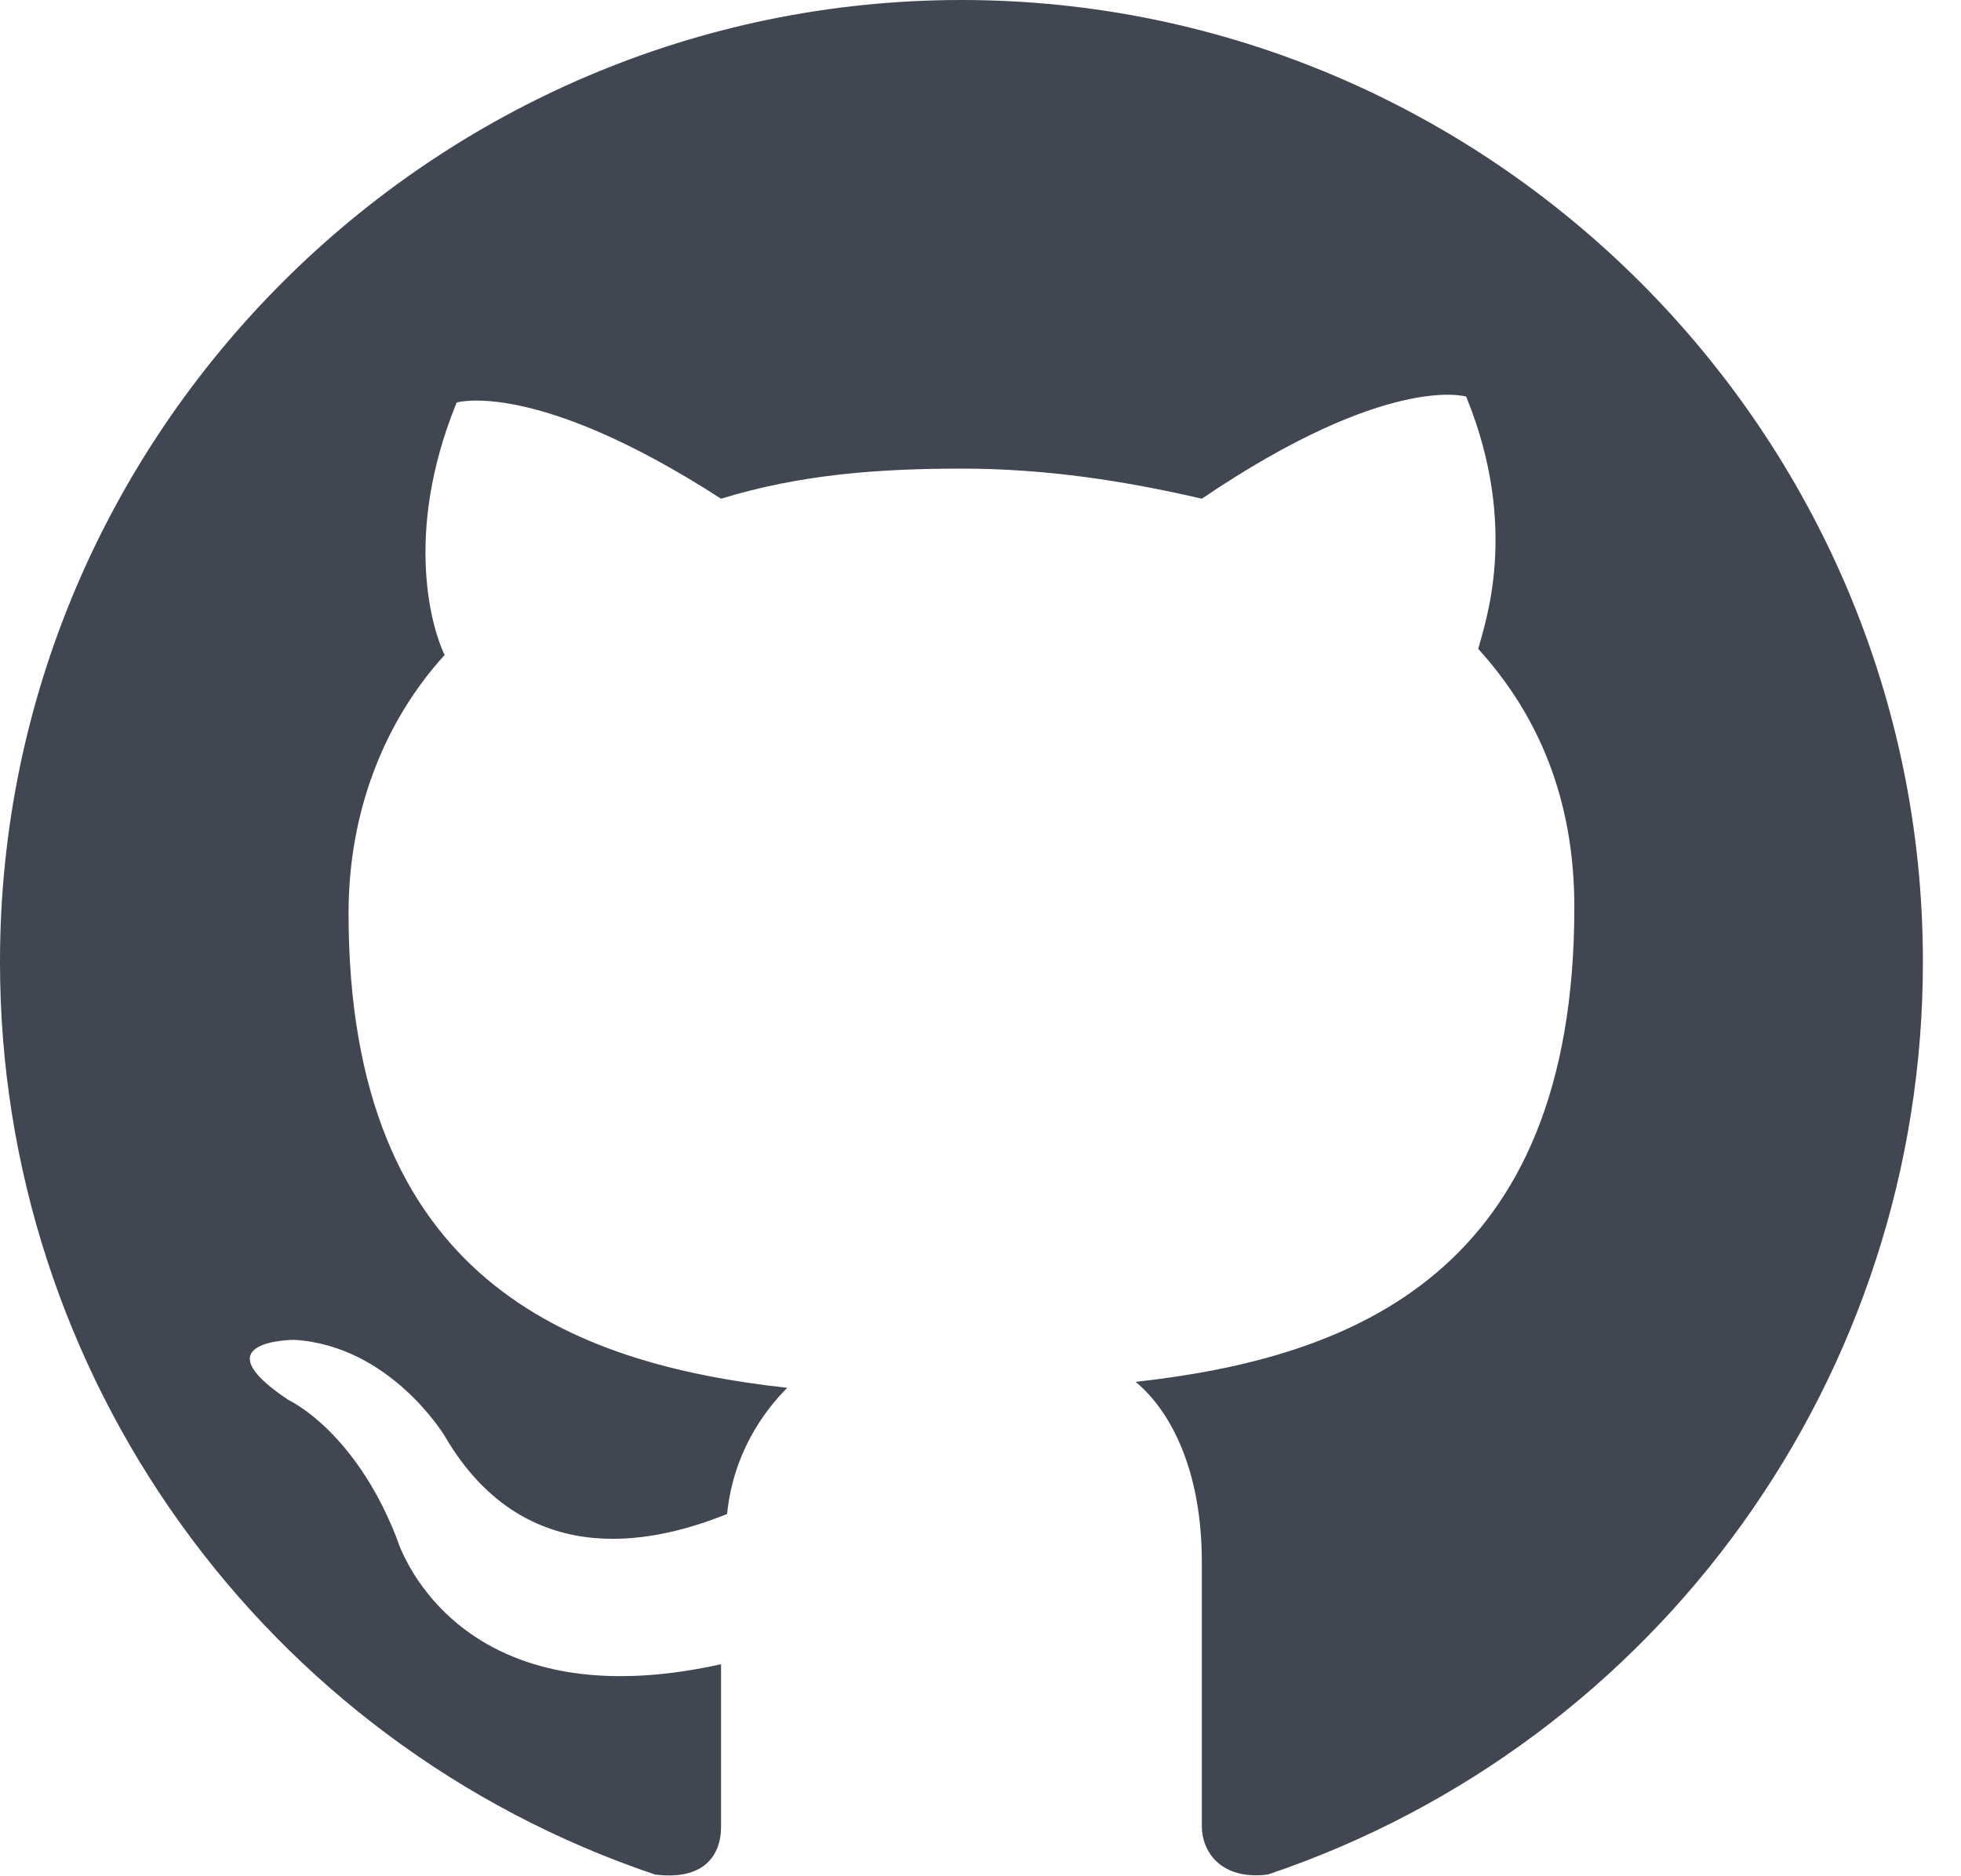
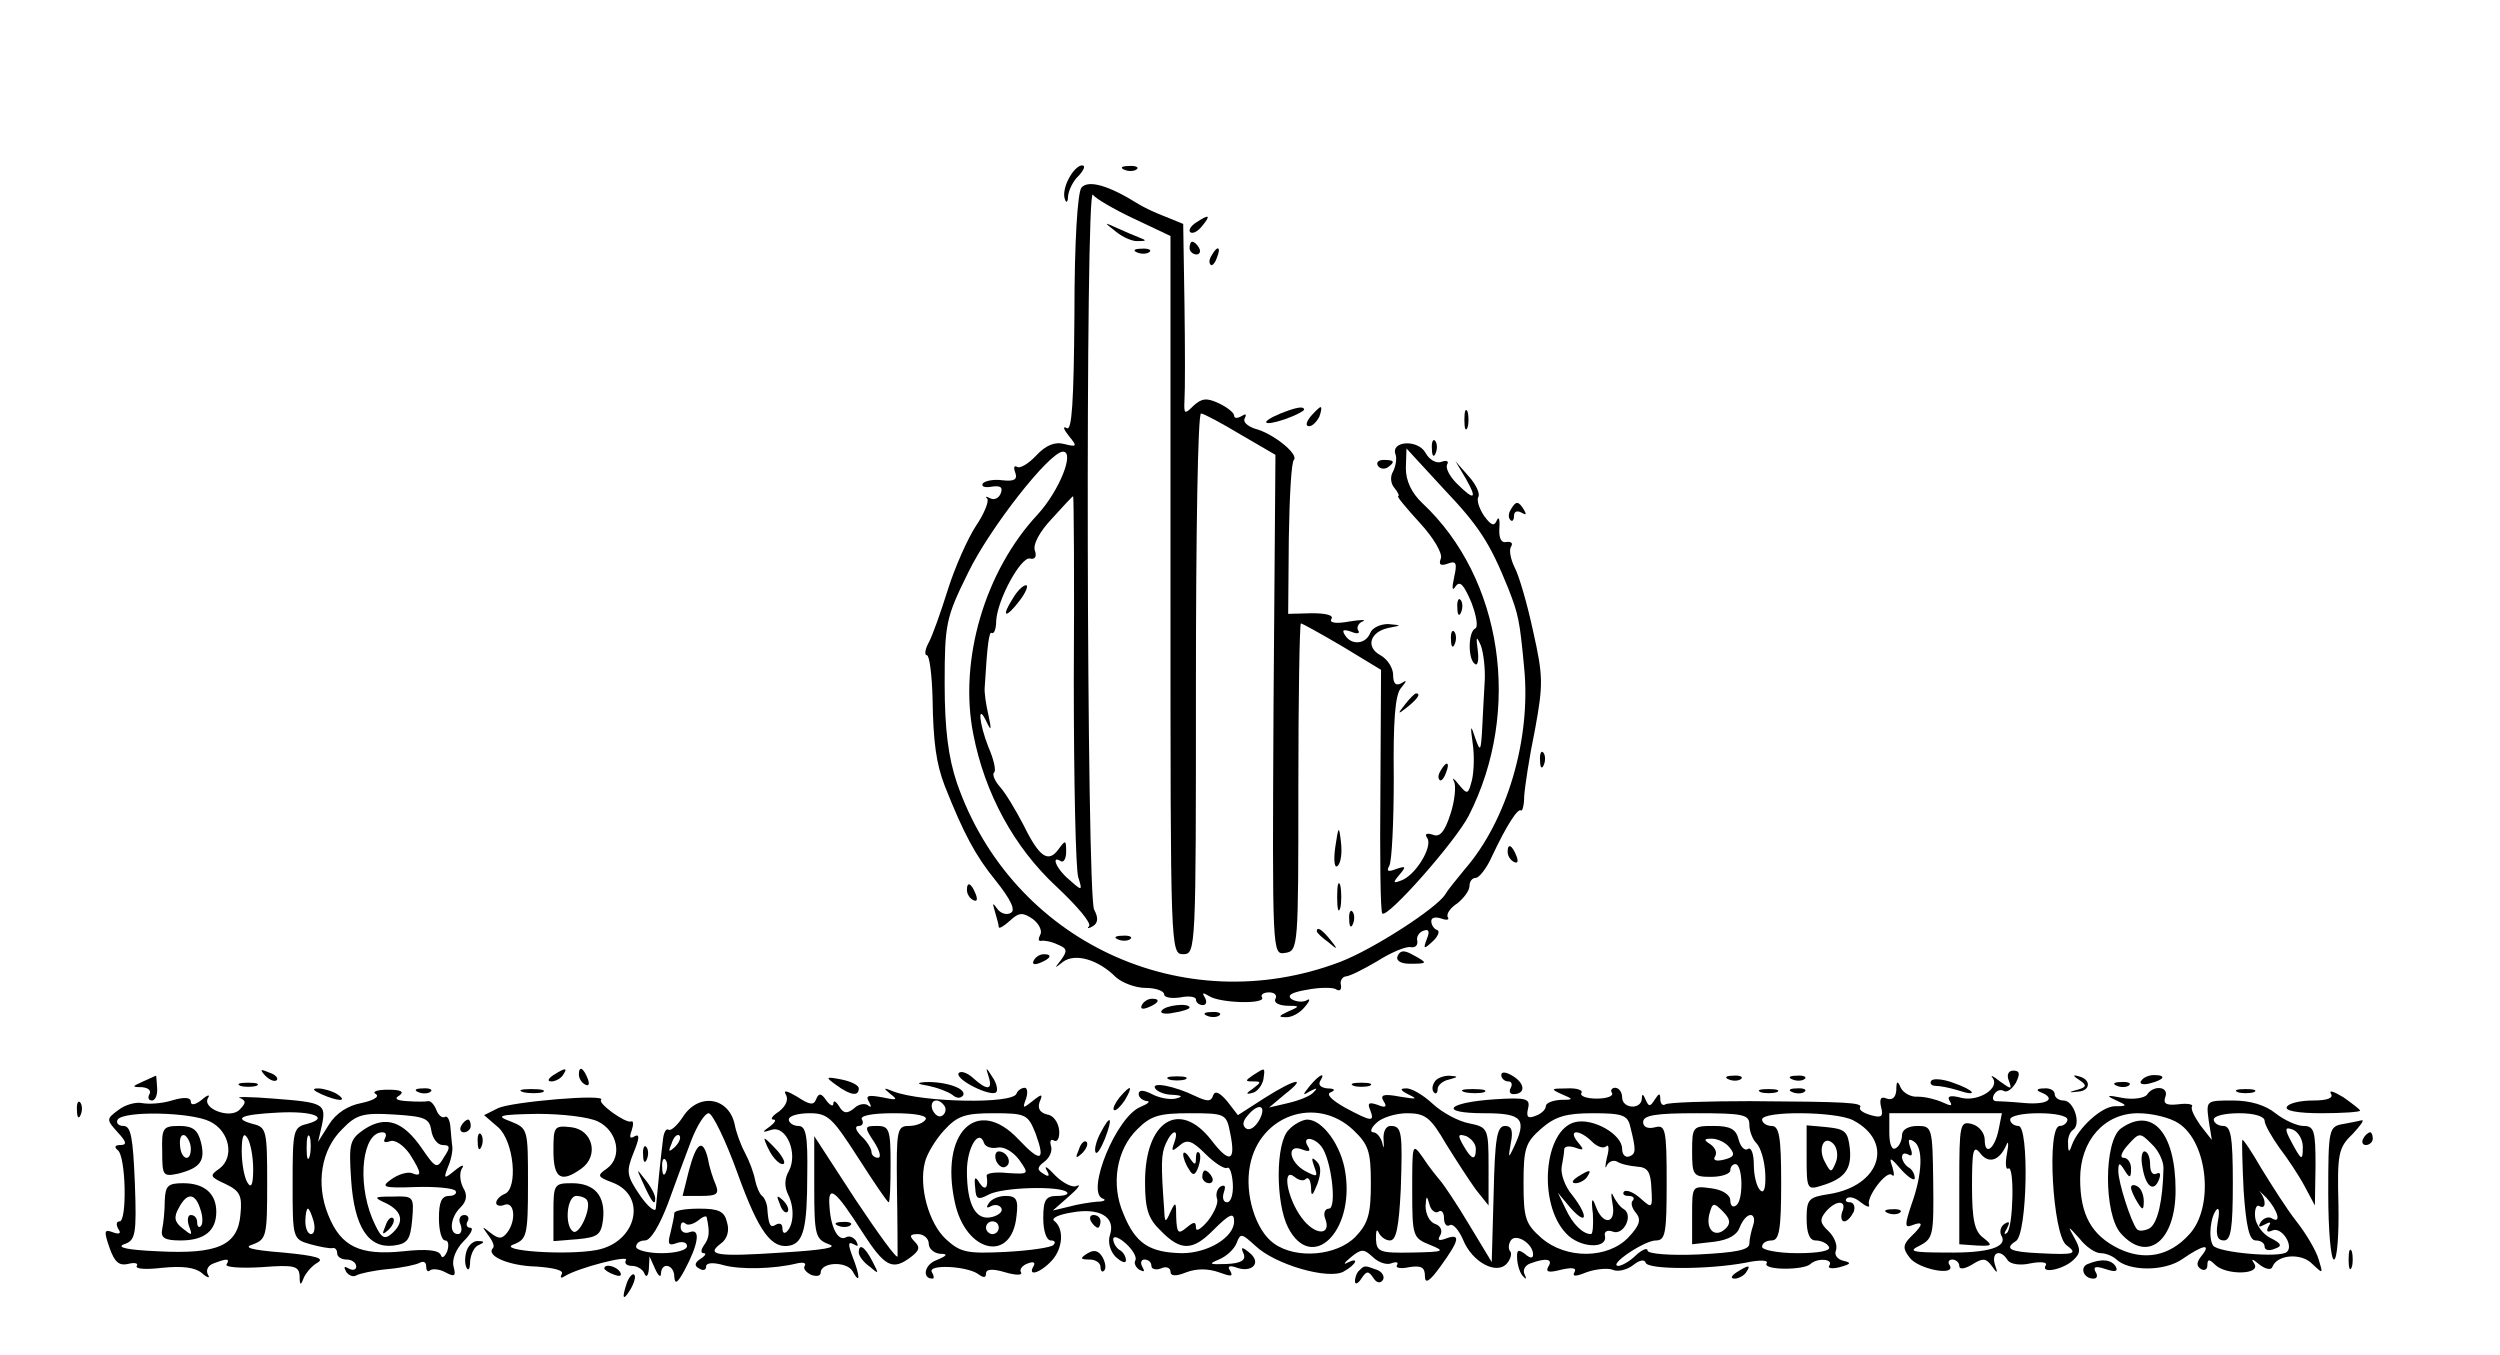
- <svg xmlns="http://www.w3.org/2000/svg" width="23" height="22" fill="none">
-   <path fill="#111827" fill-opacity=".8" fill-rule="evenodd" d="M11.277 0C5.074 0 0 5.074 0 11.277a11.29 11.29 0 0 0 7.682 10.712c.564.07.775-.211.775-.564v-1.903c-3.171.705-3.805-1.48-3.805-1.48-.494-1.268-1.27-1.62-1.27-1.62-1.056-.705.071-.705.071-.705 1.128.07 1.762 1.127 1.762 1.127.987 1.692 2.608 1.198 3.313.916.07-.704.423-1.198.705-1.48-2.538-.282-5.145-1.268-5.145-5.567 0-1.198.423-2.256 1.127-3.03-.14-.283-.493-1.41.141-2.961 0 0 .917-.282 3.101 1.128.917-.282 1.833-.353 2.82-.353.986 0 1.902.141 2.819.353 2.184-1.48 3.1-1.198 3.1-1.198.635 1.55.212 2.678.142 2.96.704.775 1.127 1.762 1.127 3.03 0 4.3-2.607 5.286-5.145 5.568.423.352.776 1.057.776 2.114v3.101c0 .282.211.635.775.564a11.29 11.29 0 0 0 7.682-10.713C22.553 5.075 17.478 0 11.276 0Z" clip-rule="evenodd" />
+ <svg xmlns="http://www.w3.org/2000/svg" version="1.0" width="393pt" height="213pt" viewBox="0 0 393 213" preserveAspectRatio="xMidYMid meet">
+   <g transform="translate(0,213) scale(0.1,-0.1)" fill="#000000" stroke="none">
+     <path d="M1680 1849 c-6 -11 -9 -25 -6 -32 2 -7 5 -5 5 5 1 9 8 24 17 32 8 9 11 16 5 16 -6 0 -15 -9 -21 -21z" />
+     <path d="M1768 1863 c7 -3 16 -2 19 1 4 3 -2 6 -13 5 -11 0 -14 -3 -6 -6z" />
+     <path d="M1700 1835 c-6 -8 -11 -83 -11 -199 -1 -138 -4 -184 -12 -179 -7 4 -5 -2 3 -12 14 -17 13 -18 -7 -13 -15 4 -29 -2 -44 -18 -12 -13 -26 -21 -30 -18 -5 3 -6 -1 -3 -9 4 -11 -2 -14 -20 -12 -14 2 -28 -1 -31 -5 -3 -5 3 -7 14 -5 14 2 18 -1 14 -11 -3 -7 -10 -11 -17 -7 -6 3 -8 3 -4 -1 3 -4 -5 -24 -18 -43 -13 -20 -33 -65 -44 -100 -11 -35 -24 -72 -30 -83 -6 -11 -7 -20 -3 -20 4 0 8 -30 9 -68 1 -70 6 -103 19 -137 30 -76 49 -111 80 -149 24 -30 32 -47 24 -51 -6 -4 -16 -1 -21 6 -8 11 -8 10 -4 -4 3 -10 6 -21 6 -24 0 -4 8 1 18 10 14 13 20 13 36 2 10 -8 15 -19 11 -25 -3 -6 -3 -10 2 -9 4 1 16 -1 26 -6 15 -6 15 -10 5 -24 -11 -14 -11 -14 3 -3 19 14 55 4 83 -24 10 -9 31 -17 47 -17 16 0 29 -5 29 -10 0 -5 11 -7 25 -5 14 3 25 1 25 -3 0 -5 5 -9 11 -9 5 0 7 5 3 12 -5 8 -3 8 7 2 17 -11 89 -13 83 -2 -3 4 2 8 11 8 9 0 13 -5 10 -10 -3 -6 4 -10 17 -11 22 0 22 -1 3 -9 -15 -7 -16 -9 -4 -9 9 -1 23 7 30 16 8 9 9 14 4 11 -6 -4 -17 -3 -24 1 -9 6 -1 11 23 15 20 4 41 4 46 1 6 -4 9 -1 8 6 -2 7 2 13 7 14 6 0 28 11 50 24 22 14 46 24 53 22 7 -1 11 3 10 10 -2 6 3 14 10 16 8 3 10 -1 5 -13 -6 -16 -5 -17 9 -4 9 8 12 17 7 18 -5 2 -9 8 -9 14 0 6 7 7 16 4 8 -3 13 -2 10 2 -3 5 4 15 15 22 10 8 19 20 19 27 0 7 4 13 10 13 5 0 17 15 25 33 23 49 41 77 46 73 2 -2 5 8 5 22 1 15 8 62 17 105 13 71 13 84 -3 155 -9 42 -22 87 -29 100 -6 12 -9 27 -6 32 4 6 1 9 -7 8 -8 -2 -12 6 -11 22 1 14 -1 19 -4 12 -4 -10 -9 -8 -20 7 -8 12 -12 25 -9 30 3 5 -4 20 -15 32 l-21 24 16 -27 c19 -33 14 -36 -14 -8 -12 12 -18 25 -15 30 3 5 -1 7 -9 4 -8 -3 -19 3 -25 14 -12 22 -56 19 -47 -3 2 -6 0 -18 -4 -26 -5 -8 -4 -19 2 -26 6 -7 8 -13 6 -13 -3 0 13 -19 34 -42 22 -24 36 -48 33 -56 -4 -10 0 -12 11 -8 13 5 15 1 10 -21 -4 -18 -3 -23 2 -15 7 10 13 3 25 -25 8 -21 11 -39 6 -41 -11 -5 -12 -49 0 -56 4 -3 6 7 4 22 -3 22 -2 23 5 7 4 -11 7 -36 6 -55 -1 -19 -3 -53 -4 -75 -2 -36 -3 -38 -11 -15 -7 22 -8 20 -4 -8 3 -19 2 -45 -1 -58 -6 -23 -7 -24 -21 -7 -8 10 -11 12 -7 4 3 -7 1 -30 -6 -51 -9 -28 -17 -37 -28 -32 -10 3 -13 1 -8 -6 8 -14 -19 -58 -41 -66 -13 -5 -14 -4 -3 9 11 13 10 14 -5 9 -13 -5 -16 -4 -11 5 4 7 7 69 7 138 -1 88 2 130 11 141 10 12 10 14 1 8 -9 -5 -13 0 -13 13 0 11 -9 25 -20 31 -24 13 -16 37 13 43 21 4 21 4 -1 6 -12 0 -25 -6 -28 -14 -7 -18 -30 -20 -40 -3 -5 8 -2 9 10 5 9 -4 15 -3 11 2 -3 5 1 12 7 14 7 3 -2 3 -21 0 -21 -4 -32 -2 -28 4 4 6 -9 9 -31 9 l-37 -1 1 118 c1 65 4 121 8 124 8 9 -33 42 -61 49 -12 4 -20 11 -16 17 3 6 1 7 -5 3 -7 -4 -12 -4 -12 1 0 4 -11 13 -24 19 -19 9 -27 8 -40 -4 -14 -14 -15 -13 -14 9 1 13 1 81 0 151 l-2 126 -27 11 c-16 6 -35 15 -43 20 -46 29 -79 39 -90 26z m83 -49 l57 -27 0 -565 c0 -557 0 -564 20 -564 20 0 20 7 20 425 0 234 3 425 8 425 4 0 32 -15 62 -33 l55 -32 -3 -393 c-2 -393 -2 -393 18 -390 21 3 21 8 21 261 0 141 2 257 4 257 2 0 31 -16 65 -36 l61 -37 -1 -189 c-1 -104 0 -192 3 -194 8 -8 115 113 136 154 84 165 53 373 -73 491 -17 16 -26 35 -26 55 l1 31 58 -63 c56 -59 73 -85 102 -157 16 -41 18 -50 25 -125 11 -112 -27 -240 -93 -316 -13 -16 -28 -34 -31 -40 -14 -22 -113 -86 -165 -106 -247 -94 -517 32 -603 282 -13 39 -19 83 -19 155 0 95 2 104 37 175 34 70 128 190 149 190 19 0 -6 -62 -40 -99 -83 -89 -124 -229 -101 -345 18 -93 64 -178 131 -240 32 -30 55 -57 51 -62 -4 -4 -1 -4 6 0 8 5 9 13 2 26 -12 22 -14 1142 -2 1124 4 -6 33 -23 65 -38z m-95 -725 c0 -158 3 -298 7 -310 7 -22 6 -22 -14 -4 -20 16 -30 40 -13 29 4 -2 8 4 8 15 0 19 -1 19 -12 4 -16 -22 -30 -13 -55 38 -12 23 -28 50 -37 60 -8 9 -13 20 -9 23 3 3 -1 21 -9 39 -15 38 -18 72 -3 40 7 -15 8 -13 3 10 -4 17 -7 37 -6 45 4 68 7 88 11 85 4 -2 7 7 7 19 2 34 39 101 53 98 8 -2 11 3 8 12 -4 9 7 30 26 50 18 20 33 36 34 36 1 0 2 -130 1 -289z" />
+     <path d="M1754 1766 c11 -9 27 -16 35 -15 14 0 14 1 1 6 -8 3 -24 10 -35 15 -20 9 -20 9 -1 -6z" />
+     <path d="M1788 1733 c7 -3 16 -2 19 1 4 3 -2 6 -13 5 -11 0 -14 -3 -6 -6z" />
+     <path d="M2099 798 c-3 -22 -1 -34 4 -29 5 5 7 21 5 37 -3 27 -4 26 -9 -8z" />
+     <path d="M2102 720 c0 -19 2 -27 5 -17 2 9 2 25 0 35 -3 9 -5 1 -5 -18z" />
+     <path d="M2121 684 c0 -11 3 -14 6 -6 3 7 2 16 -1 19 -3 4 -6 -2 -5 -13z" />
+     <path d="M2070 666 c0 -2 8 -10 18 -17 15 -13 16 -12 3 4 -13 16 -21 21 -21 13z" />
+     <path d="M1758 653 c7 -3 16 -2 19 1 4 3 -2 6 -13 5 -11 0 -14 -3 -6 -6z" />
+     <path d="M1592 1189 c-19 -30 -11 -32 11 -3 10 13 14 24 10 24 -5 0 -14 -9 -21 -21z" />
+     <path d="M1880 1780 c-8 -5 -12 -12 -9 -15 4 -3 12 1 19 10 14 17 11 19 -10 5z" />
+     <path d="M1870 1740 c0 -5 5 -10 11 -10 5 0 7 5 4 10 -3 6 -8 10 -11 10 -2 0 -4 -4 -4 -10z" />
+     <path d="M1905 1729 c-4 -6 -5 -12 -2 -15 2 -3 7 2 10 11 7 17 1 20 -8 4z" />
+     <path d="M2013 1480 c-34 -14 -28 -21 7 -9 17 6 30 13 30 15 0 6 -12 4 -37 -6z" />
+     <path d="M2060 1475 c-7 -9 -8 -15 -2 -15 5 0 12 7 16 15 3 8 4 15 2 15 -2 0 -9 -7 -16 -15z" />
+     <path d="M2302 1470 c0 -14 2 -19 5 -12 2 6 2 18 0 25 -3 6 -5 1 -5 -13z" />
+     <path d="M2251 1424 c0 -11 3 -14 6 -6 3 7 2 16 -1 19 -3 4 -6 -2 -5 -13z" />
+     <path d="M2166 1398 c3 -5 10 -6 15 -3 13 9 11 12 -6 12 -8 0 -12 -4 -9 -9z" />
+     <path d="M2375 1329 c-4 -6 -4 -13 -1 -16 3 -4 6 -1 6 6 0 7 5 9 12 5 7 -4 8 -3 4 4 -9 15 -13 15 -21 1z" />
+     <path d="M2291 1174 c0 -11 3 -14 6 -6 3 7 2 16 -1 19 -3 4 -6 -2 -5 -13z" />
+     <path d="M2281 1124 c0 -11 3 -14 6 -6 3 7 2 16 -1 19 -3 4 -6 -2 -5 -13z" />
+     <path d="M2209 1023 c-13 -16 -12 -17 4 -4 16 13 21 21 13 21 -2 0 -10 -8 -17 -17z" />
+     <path d="M2421 934 c0 -11 3 -14 6 -6 3 7 2 16 -1 19 -3 4 -6 -2 -5 -13z" />
+     <path d="M2265 919 c-4 -6 -5 -12 -2 -15 2 -3 7 2 10 11 7 17 1 20 -8 4z" />
+     <path d="M2370 791 c0 -6 4 -13 10 -16 6 -3 7 1 4 9 -7 18 -14 21 -14 7z" />
+     <path d="M1520 731 c0 -6 4 -13 10 -16 6 -3 7 1 4 9 -7 18 -14 21 -14 7z" />
+     <path d="M2197 627 c-3 -7 5 -12 19 -12 29 0 29 1 5 14 -14 8 -20 7 -24 -2z" />
+     <path d="M1625 620 c-3 -6 1 -7 9 -4 18 7 21 14 7 14 -6 0 -13 -4 -16 -10z" />
+     <path d="M1795 550 c-3 -6 1 -7 9 -4 18 7 21 14 7 14 -6 0 -13 -4 -16 -10z" />
+     <path d="M1826 541 c-3 -4 6 -6 19 -3 14 2 25 6 25 8 0 8 -39 4 -44 -5z" />
+     <path d="M1898 533 c7 -3 16 -2 19 1 4 3 -2 6 -13 5 -11 0 -14 -3 -6 -6z" />
+     <path d="M417 439 c7 -7 15 -10 18 -7 3 3 -2 9 -12 12 -14 6 -15 5 -6 -5z" />
+     <path d="M870 440 c-9 -6 -10 -10 -3 -10 6 0 15 5 18 10 8 12 4 12 -15 0z" />
+     <path d="M910 441 c0 -6 4 -13 10 -16 6 -3 7 1 4 9 -7 18 -14 21 -14 7z" />
+     <path d="M1507 443 c-6 -10 51 -38 59 -30 3 3 1 14 -6 24 -10 16 -11 16 -6 1 7 -22 -2 -23 -25 -2 -9 8 -19 11 -22 7z" />
+     <path d="M1970 440 c-13 -9 -13 -10 0 -10 13 0 13 -1 0 -11 -12 -8 -12 -10 -1 -7 8 2 15 12 17 21 3 20 3 19 -16 7z" />
+     <path d="M2360 440 c0 -5 5 -10 11 -10 5 0 7 -4 4 -10 -3 -5 -2 -10 4 -10 19 0 19 16 0 28 -11 7 -19 8 -19 2z" />
+     <path d="M3158 431 c5 -14 4 -14 -14 -1 -10 8 -16 11 -12 6 13 -16 -21 -38 -48 -32 -18 5 -24 3 -19 -5 5 -8 2 -8 -11 -2 -11 5 -28 9 -39 9 -11 -1 -23 6 -27 14 -5 12 -7 11 -7 -4 -1 -11 -6 -16 -15 -13 -9 4 -12 0 -9 -13 4 -15 1 -18 -16 -13 -11 3 -19 8 -17 12 5 8 -22 9 -173 10 -68 0 -128 -2 -133 -5 -4 -3 -8 1 -8 8 0 10 -2 10 -9 -1 -7 -11 -9 -11 -14 0 -4 10 -6 10 -6 2 -1 -18 -31 -16 -31 2 0 8 -5 15 -11 15 -5 0 -8 -4 -5 -8 3 -5 -8 -9 -24 -9 -16 0 -27 4 -24 9 3 4 -7 8 -23 7 -25 0 -26 -1 -8 -9 19 -8 19 -9 -2 -9 -13 -1 -23 -5 -23 -10 0 -5 -7 -12 -16 -15 -12 -5 -15 -2 -12 11 4 16 -2 18 -51 15 -77 -5 -91 -22 -18 -22 61 0 68 -9 46 -55 -8 -17 -8 -15 -4 8 4 20 1 27 -9 27 -13 0 -16 -20 -18 -107 l-3 -107 -35 58 c-19 32 -40 63 -45 69 -6 7 -19 23 -28 37 -17 24 -17 23 -17 -51 0 -73 1 -75 28 -86 25 -10 22 -11 -28 -12 -51 -1 -56 1 -57 21 0 13 1 17 4 11 3 -7 11 -13 18 -13 10 0 14 21 17 80 3 90 2 100 -16 100 -8 0 -12 -10 -11 -22 1 -13 0 -15 -2 -5 -2 9 -9 17 -14 17 -6 0 -4 7 5 15 8 8 30 15 48 15 29 0 37 -7 61 -48 16 -26 37 -58 47 -72 l20 -25 0 61 c0 60 -1 62 -30 68 -17 3 -43 17 -58 31 -15 14 -34 25 -42 24 -10 0 -9 -3 5 -10 15 -7 11 -7 -14 -3 -26 5 -32 3 -26 -7 6 -9 3 -11 -9 -6 -14 5 -17 3 -12 -8 7 -19 3 -19 -40 4 -21 12 -30 21 -22 24 8 3 6 6 -5 6 -10 1 -15 5 -12 11 10 16 -1 11 -16 -7 -12 -15 -12 -16 1 -8 10 5 12 5 5 -2 -5 -6 -23 -13 -40 -17 l-30 -7 25 21 c36 28 17 25 -32 -6 l-42 -27 -17 22 c-12 14 -19 17 -22 9 -3 -10 -9 -10 -28 -1 -33 16 -70 23 -63 12 3 -5 15 -10 27 -10 16 -1 17 -3 5 -6 -9 -2 -26 1 -37 7 -14 7 -21 7 -21 0 0 -5 6 -10 13 -11 6 0 2 -4 -10 -9 -38 -15 -86 -133 -60 -144 7 -2 3 -5 -8 -5 -11 -1 -31 -4 -45 -8 l-25 -6 25 22 c14 12 20 20 13 17 -6 -4 -22 4 -34 16 -12 13 -18 17 -14 9 6 -10 4 -12 -5 -6 -10 6 -10 10 2 19 8 6 13 17 10 25 -2 8 0 11 5 8 5 -3 9 4 8 16 -1 12 -9 24 -19 25 -11 3 -15 9 -12 19 6 14 4 14 -11 2 -15 -12 -16 -12 -10 4 3 9 2 17 -2 17 -5 0 -11 -4 -13 -9 -5 -17 -147 -14 -193 3 -17 7 -17 6 -5 -4 12 -9 10 -10 -13 -5 -22 4 -27 3 -21 -7 4 -7 4 -10 -1 -6 -4 4 -15 3 -22 -4 -11 -9 -17 -9 -24 3 -5 8 -9 10 -9 4 0 -5 -5 -3 -11 5 -8 12 -12 12 -16 2 -4 -10 -10 -9 -30 4 -15 9 -22 11 -18 4 5 -8 1 -18 -10 -27 -11 -7 -15 -13 -9 -13 5 0 2 -5 -6 -11 -13 -9 -12 -10 3 -5 23 7 42 -37 27 -65 -7 -12 -7 -25 -1 -37 10 -20 9 -47 -2 -58 -4 -4 -7 -2 -7 5 0 7 -4 9 -10 6 -9 -6 -12 -2 -14 28 -1 6 -4 14 -8 17 -4 3 -9 15 -11 25 -2 11 -9 30 -16 43 -7 13 -14 33 -16 44 -9 43 -56 51 -81 13 -9 -14 -19 -23 -23 -21 -4 3 -8 -5 -9 -17 -3 -23 -9 -83 -11 -106 0 -8 -12 1 -25 20 -21 31 -22 37 -10 67 9 22 10 30 2 26 -8 -5 -9 -2 -5 9 3 9 3 16 -1 14 -9 -3 -53 29 -47 34 9 10 -141 -3 -162 -13 l-22 -11 22 -19 c25 -22 32 -97 10 -105 -7 -3 -13 -9 -13 -14 0 -4 6 -6 13 -3 16 6 19 -25 4 -44 -8 -10 -13 -10 -26 0 -14 11 -14 11 -4 -3 7 -9 11 -18 8 -21 -12 -12 25 -28 68 -29 28 -2 44 -6 40 -12 -3 -6 -1 -7 5 -3 21 13 102 34 96 25 -3 -5 1 -9 10 -9 8 0 17 -6 19 -12 3 -7 6 -4 7 7 l1 20 9 -20 c5 -11 9 -14 9 -7 1 19 21 14 21 -5 1 -13 5 -10 16 10 22 41 26 67 8 60 -8 -3 -14 1 -14 8 0 7 3 9 7 6 3 -4 12 -2 20 4 7 6 14 9 14 5 5 -23 4 -32 -4 -43 -5 -7 -6 -13 -1 -13 5 0 3 -4 -5 -9 -9 -6 -10 -11 -2 -15 6 -4 11 -3 11 3 0 6 11 7 28 2 26 -7 79 -6 115 3 9 2 15 1 12 -4 -3 -4 2 -10 10 -14 8 -3 15 -2 15 3 0 17 40 19 50 3 12 -22 13 -10 0 23 -7 19 -7 24 2 19 7 -4 8 -3 4 5 -4 6 -11 9 -16 6 -12 -7 -24 14 -26 48 -3 36 9 27 51 -39 36 -56 48 -62 77 -40 13 10 15 15 6 24 -9 9 -8 12 5 12 9 0 17 -7 17 -15 0 -8 8 -15 18 -16 13 0 11 -3 -6 -10 -19 -7 -23 -29 -6 -29 3 0 2 5 -1 10 -8 13 55 10 73 -3 8 -6 12 -6 12 1 0 7 10 8 30 2 17 -5 28 -5 25 0 -3 4 2 11 11 14 8 3 12 2 9 -4 -11 -18 11 -11 29 9 17 19 19 50 3 62 -5 4 8 10 28 13 43 8 69 -7 60 -35 -4 -11 0 -26 9 -35 9 -8 16 -11 16 -5 0 5 -4 13 -10 16 -5 3 -10 11 -10 17 0 6 9 3 20 -7 11 -10 17 -21 15 -26 -3 -4 0 -11 6 -15 8 -4 9 -3 5 4 -4 7 -2 12 3 12 6 0 11 -4 11 -10 0 -5 7 -7 15 -4 8 4 15 1 15 -5 0 -7 8 -8 25 -1 16 6 34 6 51 0 19 -7 23 -7 18 2 -5 7 -2 9 8 6 25 -10 42 6 23 22 -13 11 -15 10 -10 -1 4 -10 -4 -15 -27 -16 -27 -1 -29 0 -12 7 12 5 24 16 28 26 6 16 8 15 29 -4 31 -30 115 -54 139 -41 20 11 26 24 6 14 -7 -4 -5 0 6 9 16 13 20 13 34 0 8 -8 21 -13 29 -10 8 3 12 2 9 -3 -3 -4 6 -6 19 -3 19 3 25 0 25 -14 0 -13 7 -9 25 16 29 40 32 52 8 43 -11 -4 -14 -3 -9 5 4 7 1 15 -8 18 -9 3 -15 16 -15 28 1 17 2 17 6 3 2 -9 9 -15 14 -12 5 4 9 -1 9 -10 0 -9 4 -14 9 -11 5 3 14 -7 21 -23 14 -35 53 -56 69 -37 6 7 8 16 5 19 -3 3 -3 11 1 17 8 12 35 -5 35 -22 0 -7 -5 -6 -13 1 -11 8 -13 6 -12 -9 1 -11 5 -23 10 -27 4 -5 5 -3 2 3 -4 7 0 15 9 18 24 9 36 7 28 -5 -5 -9 1 -10 20 -5 18 4 25 3 21 -4 -4 -7 2 -7 19 0 14 5 33 7 41 4 8 -4 23 0 32 7 10 8 18 10 20 4 3 -11 98 -11 157 0 23 5 37 4 33 -1 -6 -11 59 -11 69 -1 11 10 36 8 30 -2 -4 -5 4 -6 16 -3 18 5 19 7 6 10 -9 2 -15 9 -12 16 3 8 -2 21 -11 30 -14 13 -15 19 -5 31 16 19 34 19 26 0 -3 -8 -1 -15 3 -15 5 0 11 7 15 15 3 8 0 15 -6 15 -6 0 -8 3 -5 6 4 4 14 1 22 -6 9 -7 15 -9 13 -4 -4 13 28 55 36 47 4 -4 4 1 1 12 -6 17 -4 17 14 -4 12 -13 21 -18 21 -13 0 6 -4 14 -10 17 -5 3 -10 11 -10 16 0 6 4 7 10 4 6 -4 7 1 3 11 -4 12 -3 15 5 10 16 -9 14 -52 -3 -99 -11 -33 -11 -38 1 -33 18 7 18 1 -2 -18 -13 -13 -13 -19 -2 -33 13 -18 73 -30 63 -12 -4 5 -1 9 4 9 6 0 11 -5 11 -10 0 -6 8 -5 20 2 17 11 22 10 31 -2 9 -13 10 -12 5 2 -6 20 9 25 20 7 4 -6 19 -9 36 -5 16 3 27 2 24 -3 -9 -14 27 -7 43 8 12 11 12 17 2 35 -11 20 -11 20 8 -1 10 -13 25 -23 33 -23 8 0 18 -4 24 -9 20 -20 77 -20 105 0 32 22 46 25 30 5 -8 -10 -9 -16 -1 -21 5 -3 10 -1 10 6 0 10 3 10 12 1 17 -17 72 -16 62 1 -6 9 -4 9 8 -1 9 -7 18 -9 20 -4 7 20 46 23 63 5 17 -16 17 -16 10 7 -4 14 -20 41 -35 60 -15 19 -39 57 -55 83 -15 26 -29 47 -30 45 -1 -2 0 -38 2 -80 4 -57 9 -78 19 -78 8 0 14 -4 14 -10 0 -5 7 -7 16 -3 12 4 11 8 -7 17 -12 6 -23 21 -24 33 -1 12 2 20 7 17 10 -6 11 9 1 22 -5 5 0 1 10 -9 18 -20 24 -42 8 -32 -5 3 -13 0 -17 -6 -5 -8 -3 -9 6 -4 9 5 11 4 6 -3 -4 -8 -2 -10 7 -6 14 5 33 -24 22 -34 -10 -10 -109 -1 -116 10 -8 12 -4 47 6 57 4 3 4 -7 1 -22 -3 -19 0 -27 10 -27 11 0 14 19 14 90 0 73 -3 90 -15 90 -8 0 -15 5 -15 10 0 6 18 10 40 10 24 0 40 -5 40 -12 0 -6 11 -25 23 -42 13 -17 31 -44 40 -61 l16 -30 1 63 c0 54 -2 62 -19 62 -10 0 -30 9 -44 20 -16 13 -40 20 -67 20 -42 0 -42 0 -38 -31 l5 -31 -18 23 c-9 13 -16 26 -13 30 2 3 -8 5 -22 3 -19 -2 -24 1 -20 12 6 16 -19 19 -29 3 -4 -5 -21 -8 -38 -5 -25 5 -27 4 -12 -3 20 -9 20 -10 -1 -10 -21 -1 -57 -34 -67 -61 -4 -12 -6 -12 -6 2 -1 9 3 19 8 22 13 9 1 46 -15 46 -8 0 -14 5 -14 10 0 6 -8 10 -17 9 -11 0 -13 -3 -5 -6 25 -10 11 -20 -25 -17 -21 2 -42 3 -46 3 -5 1 -5 6 -2 11 4 6 10 8 15 5 5 -3 13 3 19 13 7 14 6 19 -4 19 -8 0 -11 -7 -7 -16z m-1673 -40 c3 -5 1 -12 -4 -15 -5 -3 -11 1 -15 9 -6 16 9 21 19 6z m495 -21 c-6 -11 -15 -18 -21 -14 -6 4 -6 11 2 20 17 21 31 17 19 -6z m-1040 -3 c31 -15 39 -56 14 -74 -16 -11 -15 -13 9 -22 55 -21 38 -94 -25 -106 -48 -9 -160 -1 -130 9 20 8 22 14 22 95 0 86 0 87 -27 98 -25 9 -19 11 42 12 39 0 81 -5 95 -12z m220 -83 c33 -91 53 -118 82 -112 21 5 27 28 27 111 1 62 -2 77 -14 77 -8 0 -15 5 -15 10 0 6 15 10 33 10 29 0 36 -8 76 -70 25 -39 46 -70 48 -70 2 0 3 27 3 60 0 54 -2 60 -21 60 -20 0 -21 -1 -5 -25 9 -14 12 -25 6 -25 -5 0 -10 4 -10 9 0 5 -7 17 -16 25 -9 9 -11 16 -4 16 6 0 8 5 5 10 -4 6 15 10 50 10 35 0 54 -4 50 -10 -3 -5 -15 -10 -26 -10 -19 0 -20 -6 -19 -97 1 -54 1 -102 1 -108 -1 -5 -30 35 -66 89 l-65 100 0 -81 c0 -75 2 -81 23 -89 15 -5 -8 -9 -73 -13 -104 -7 -121 -4 -97 14 10 7 14 20 10 33 -4 18 -13 22 -44 22 -22 0 -39 -3 -39 -7 0 -5 -3 -18 -6 -31 -5 -18 -3 -21 10 -16 9 3 16 1 16 -5 0 -6 -17 -11 -40 -11 -22 0 -40 5 -40 10 0 6 6 10 14 10 9 0 23 24 36 58 11 31 28 76 37 100 9 23 21 42 27 42 6 0 27 -43 46 -96z m468 64 c16 -44 8 -46 -27 -9 -65 69 -124 11 -100 -99 17 -80 90 -96 97 -21 3 25 0 31 -17 31 -11 0 -23 -5 -27 -12 -4 -6 -3 -8 4 -4 6 3 13 2 16 -3 3 -5 -3 -11 -14 -14 -26 -7 -40 19 -40 72 0 37 19 68 27 44 2 -6 12 -9 21 -7 10 2 24 -6 34 -19 16 -23 16 -23 -18 -21 -18 2 -33 0 -33 -4 3 -19 -2 -25 -11 -12 -7 12 -9 10 -7 -7 1 -18 4 -20 21 -11 22 12 113 14 123 4 4 -3 -3 -6 -15 -6 -18 0 -22 -6 -22 -35 0 -20 5 -35 12 -35 6 0 8 -3 4 -7 -3 -4 -37 -9 -75 -11 -61 -3 -71 -1 -94 20 -27 25 -43 83 -33 121 3 13 17 36 30 50 21 23 33 27 78 27 51 0 54 -2 66 -32z m306 0 c9 -44 -1 -48 -30 -10 -50 64 -104 30 -104 -66 0 -43 5 -58 25 -77 31 -32 50 -31 81 0 27 27 34 30 34 15 0 -25 -41 -50 -82 -50 -51 1 -73 15 -92 62 -20 46 -11 101 22 133 21 21 34 25 82 25 57 0 58 -1 64 -32z m193 6 c24 -23 28 -33 28 -84 0 -48 -4 -63 -24 -84 -29 -30 -93 -36 -128 -11 -29 20 -47 78 -38 123 15 79 104 110 162 56z m436 4 c9 -36 9 -42 -2 -46 -6 -2 -11 3 -11 12 0 23 -46 49 -74 42 -49 -12 -59 -128 -14 -175 21 -23 65 -25 61 -4 -2 7 4 10 12 7 17 -7 33 25 18 35 -6 3 -13 13 -17 21 -3 8 -4 3 -1 -13 6 -32 -16 -34 -27 -2 -5 14 -7 10 -4 -13 1 -17 0 -32 -3 -32 -13 0 -29 16 -40 40 l-12 25 20 -24 c27 -30 28 -12 2 21 -11 13 -18 33 -16 44 2 10 4 23 4 28 1 4 8 5 17 2 14 -5 15 -4 4 9 -16 20 3 20 23 0 8 -8 18 -11 22 -7 4 4 5 -4 1 -18 -3 -14 -3 -19 0 -12 3 6 10 9 16 6 6 -4 20 -7 32 -8 16 -1 21 -8 22 -34 2 -32 1 -32 -17 -16 -11 10 -22 14 -26 11 -3 -4 0 -7 7 -7 7 0 10 -3 7 -7 -4 -3 -2 -12 5 -20 8 -10 6 -19 -12 -38 -32 -34 -98 -35 -137 -1 -25 22 -28 31 -28 86 0 55 3 64 28 86 22 19 39 24 81 24 47 0 55 -3 59 -22z m187 4 c0 -10 5 -23 11 -29 7 -7 13 -28 14 -48 1 -23 -2 -32 -8 -26 -6 6 -10 24 -10 40 0 17 -4 28 -9 25 -5 -4 -12 3 -15 15 -4 16 -13 21 -39 21 -33 0 -34 -1 -34 -40 0 -38 2 -40 30 -40 17 0 30 5 30 10 0 6 4 10 8 10 12 0 13 -58 1 -65 -5 -4 -9 0 -9 8 0 9 -13 17 -30 19 -30 4 -30 4 -30 -42 l0 -46 35 4 c23 3 36 11 40 23 4 10 11 19 17 19 5 0 7 -7 4 -16 -3 -9 -6 -22 -6 -29 0 -10 -21 -14 -80 -17 -44 -2 -80 1 -80 6 0 5 -8 2 -18 -7 -10 -10 -23 -17 -28 -17 -17 1 41 40 59 40 15 0 17 11 17 91 0 84 -2 91 -18 87 -11 -3 -19 0 -19 8 0 11 20 14 84 14 73 0 83 -2 83 -18z m163 7 c65 -34 43 -103 -37 -116 -33 -5 -36 -8 -36 -39 0 -23 5 -34 14 -34 8 0 18 -4 21 -10 4 -6 -15 -10 -49 -10 -31 0 -56 5 -56 10 0 6 7 10 15 10 12 0 15 17 15 90 0 73 -3 90 -15 90 -8 0 -15 5 -15 10 0 14 116 13 143 -1z m229 -14 c-6 -31 -22 -43 -22 -17 0 11 -9 22 -20 25 -19 5 -20 0 -20 -92 l0 -97 28 -2 c24 -1 25 0 10 12 -14 10 -18 28 -18 82 0 56 2 65 13 51 13 -17 30 -12 41 13 3 8 4 2 1 -13 -3 -16 -2 -26 2 -24 10 7 8 -92 -2 -101 -5 -4 -5 -1 0 7 5 10 4 12 -4 7 -6 -4 -8 -12 -5 -18 11 -18 -19 -28 -86 -27 -55 0 -61 2 -42 11 21 11 22 17 21 100 -1 86 -2 88 -25 88 -14 0 -24 -6 -24 -14 0 -8 -4 -18 -10 -21 -6 -4 -10 7 -10 24 l0 31 89 0 88 0 -5 -25z m108 15 c0 -5 -6 -10 -12 -10 -21 0 -11 -170 10 -187 19 -14 14 -16 -43 -13 -45 2 -55 7 -36 19 18 11 21 181 4 181 -7 0 -13 5 -13 10 0 6 20 10 45 10 25 0 45 -4 45 -10z m175 -6 c46 -30 56 -133 16 -175 -31 -34 -70 -41 -110 -22 -43 21 -61 53 -61 110 0 60 38 103 91 103 22 0 51 -7 64 -16z m195 -37 c0 -23 -2 -22 -19 10 -10 19 -9 22 4 17 8 -4 15 -15 15 -27z m-2559 0 c-10 -9 -11 -8 -5 6 3 10 9 15 12 12 3 -3 0 -11 -7 -18z m785 7 c-5 -14 -4 -15 8 -5 12 11 20 8 41 -13 15 -15 30 -24 34 -22 4 3 8 -9 9 -25 1 -16 -3 -29 -9 -29 -6 0 -8 7 -5 16 3 9 2 12 -5 9 -6 -4 -8 -12 -6 -19 3 -6 -4 -22 -14 -35 -11 -13 -19 -18 -19 -11 0 10 -3 10 -15 0 -13 -11 -15 -8 -16 16 0 25 -1 26 -9 9 -8 -18 -9 -18 -10 5 -5 69 -5 86 3 103 10 22 21 23 13 1z m474 -10 c0 -20 -7 -17 -20 6 -9 16 -8 18 5 14 8 -4 15 -12 15 -20z m399 2 c9 -11 7 -15 -9 -19 -12 -3 -18 -1 -14 5 4 6 0 14 -7 19 -11 7 -11 9 2 9 9 0 22 -6 28 -14z m-1672 -38 c-3 -8 -6 -5 -6 6 -1 11 2 17 5 13 3 -3 4 -12 1 -19z m1666 -89 c-16 -16 -32 -3 -26 22 5 19 7 19 21 5 12 -12 13 -19 5 -27z m-1143 1 c0 -5 -4 -10 -10 -10 -5 0 -10 5 -10 10 0 6 5 10 10 10 6 0 10 -4 10 -10z" />
+     <path d="M870 321 c0 -44 12 -51 44 -28 28 20 18 61 -16 65 -27 3 -28 1 -28 -37z" />
+     <path d="M870 224 l0 -45 38 3 c32 3 37 7 40 31 4 37 -13 57 -49 57 -28 0 -29 -2 -29 -46z m53 19 c7 -12 -12 -55 -22 -49 -14 9 -10 56 5 56 7 0 15 -3 17 -7z" />
+     <path d="M1083 290 l-10 -40 29 0 c25 0 29 3 23 18 -4 9 -10 27 -12 40 -8 33 -18 27 -30 -18z" />
+     <path d="M1566 305 c4 -8 10 -12 15 -9 11 6 2 24 -11 24 -5 0 -7 -7 -4 -15z" />
+     <path d="M2026 354 c-21 -20 -21 -115 -1 -154 37 -71 104 -7 90 86 -6 43 -36 84 -60 84 -7 0 -21 -7 -29 -16z m51 -26 c16 -20 25 -98 12 -98 -6 0 -9 -7 -6 -15 11 -28 -16 -28 -37 1 -23 31 -31 80 -11 64 7 -6 15 -7 18 -3 4 3 7 -2 8 -13 0 -16 2 -15 10 5 6 17 6 28 -1 35 -8 8 -9 6 -4 -8 6 -16 5 -17 -14 -7 -26 14 -30 44 -5 34 11 -4 14 -3 9 5 -10 16 9 15 21 0z" />
+     <path d="M2480 280 c-9 -6 -10 -10 -3 -10 6 0 15 5 18 10 8 12 4 12 -15 0z" />
+     <path d="M2840 310 c0 -49 1 -51 23 -44 37 11 48 26 45 58 -3 27 -7 31 -35 34 l-33 3 0 -51z m46 -7 c-7 -17 -8 -17 -17 0 -12 21 -2 44 13 29 6 -6 8 -19 4 -29z" />
+     <path d="M3334 356 c-27 -20 -27 -135 0 -165 42 -47 86 -12 86 68 0 91 -37 132 -86 97z m67 -62 c-1 -51 -9 -87 -22 -95 -8 -4 -17 -5 -20 -1 -9 11 -29 73 -29 91 0 14 2 14 10 1 8 -13 10 -12 10 3 0 9 -5 17 -12 17 -6 0 -3 9 7 20 18 20 19 20 37 2 11 -10 19 -27 19 -38z" />
+     <path d="M3368 295 c5 -31 18 -40 26 -19 3 8 2 12 -4 9 -6 -3 -10 3 -10 14 0 12 -4 21 -9 21 -4 0 -6 -11 -3 -25z" />
+     <path d="M3350 263 c0 -4 5 -15 10 -23 8 -13 10 -13 10 2 0 9 -4 20 -10 23 -5 3 -10 3 -10 -2z" />
+     <path d="M1860 315 c0 -5 4 -16 9 -23 6 -11 10 -10 15 4 3 9 4 19 1 22 -3 3 -5 -1 -5 -9 0 -11 -2 -11 -10 1 -5 8 -10 11 -10 5z" />
+     <path d="M1890 280 c0 -5 5 -10 11 -10 5 0 7 5 4 10 -3 6 -8 10 -11 10 -2 0 -4 -4 -4 -10z" />
+     <path d="M225 430 c-18 -8 -18 -9 -2 -9 10 -1 15 -5 12 -11 -3 -5 -2 -10 4 -10 5 0 9 9 8 20 -1 11 -1 20 -2 19 0 0 -9 -4 -20 -9z" />
+     <path d="M1315 424 c22 -16 35 -18 35 -5 0 5 -12 11 -27 14 -26 5 -26 4 -8 -9z" />
+     <path d="M1838 433 c6 -2 18 -2 25 0 6 3 1 5 -13 5 -14 0 -19 -2 -12 -5z" />
+     <path d="M2255 429 c-4 -6 -4 -13 -1 -16 3 -4 6 -1 6 5 0 6 8 13 18 15 15 4 15 5 0 6 -9 0 -20 -4 -23 -10z" />
+     <path d="M2718 433 c7 -3 16 -2 19 1 4 3 -2 6 -13 5 -11 0 -14 -3 -6 -6z" />
+     <path d="M2818 433 c7 -3 16 -2 19 1 4 3 -2 6 -13 5 -11 0 -14 -3 -6 -6z" />
+     <path d="M3036 431 c-3 -4 0 -8 7 -8 7 0 22 -3 35 -7 33 -11 27 0 -8 12 -16 6 -32 7 -34 3z" />
+     <path d="M3269 432 c12 -8 11 -11 -3 -15 -15 -4 -15 -5 1 -3 19 1 21 19 1 24 -10 3 -10 1 1 -6z" />
+     <path d="M3366 431 c-4 -5 3 -7 14 -4 23 6 26 13 6 13 -8 0 -17 -4 -20 -9z" />
+     <path d="M378 423 c6 -2 18 -2 25 0 6 3 1 5 -13 5 -14 0 -19 -2 -12 -5z" />
+     <path d="M1460 423 c14 -3 30 -9 37 -14 7 -6 13 -6 17 -1 6 11 -28 22 -59 21 -15 -1 -14 -3 5 -6z" />
+     <path d="M2128 423 c6 -2 18 -2 25 0 6 3 1 5 -13 5 -14 0 -19 -2 -12 -5z" />
+     <path d="M3328 423 c7 -3 16 -2 19 1 4 3 -2 6 -13 5 -11 0 -14 -3 -6 -6z" />
+     <path d="M505 410 c27 -12 43 -12 25 0 -8 5 -22 9 -30 9 -10 0 -8 -3 5 -9z" />
+     <path d="M591 410 c6 -4 -4 -10 -23 -14 -21 -4 -40 -16 -51 -34 l-17 -27 6 26 c7 34 3 36 -76 42 -36 3 -60 3 -53 1 10 -4 10 -8 0 -18 -14 -16 -60 1 -50 18 4 6 -1 5 -10 -3 -10 -8 -17 -9 -17 -3 0 7 -10 8 -30 2 -16 -5 -37 -6 -47 -4 -10 2 -27 -3 -37 -11 -19 -14 -19 -15 -1 -35 14 -15 15 -20 4 -20 -8 0 -10 -3 -4 -8 13 -9 15 -112 3 -112 -5 0 -6 -5 -2 -12 5 -7 2 -9 -9 -5 -13 5 -14 2 -5 -24 8 -23 15 -29 29 -26 11 3 17 1 14 -3 -3 -5 15 -6 40 -3 31 3 51 1 62 -8 9 -8 14 -9 10 -3 -4 7 0 15 9 18 21 8 26 8 20 -2 -2 -4 22 -6 55 -4 52 4 59 2 60 -14 0 -15 2 -15 6 -4 3 8 13 20 22 25 12 7 -2 11 -54 16 -51 4 -64 8 -47 13 21 8 22 14 22 96 0 82 -1 88 -22 93 -33 9 -19 15 39 18 55 3 83 -8 45 -18 -21 -5 -22 -11 -22 -93 0 -87 0 -88 28 -96 15 -4 30 -7 35 -6 4 1 7 -3 7 -8 0 -6 7 -10 15 -10 8 0 15 -5 15 -11 0 -5 -5 -7 -12 -3 -7 4 -8 3 -4 -5 4 -6 11 -9 16 -6 5 3 28 8 50 10 22 2 45 7 50 10 6 3 10 1 10 -6 0 -7 3 -9 6 -6 4 3 15 2 24 -3 15 -8 17 -6 13 9 -3 11 4 28 16 40 12 12 16 21 10 21 -5 0 -7 5 -4 10 3 5 1 10 -5 10 -7 0 -10 -7 -6 -15 3 -8 1 -15 -4 -15 -15 0 -12 27 4 42 10 10 11 20 4 31 -5 10 -6 23 -2 30 5 7 0 6 -11 -3 -17 -14 -18 -13 -11 5 5 11 8 26 7 33 -1 6 -2 21 -3 31 -1 11 -5 18 -9 15 -4 -2 -10 3 -13 11 -3 8 -9 15 -13 14 -4 -1 -19 -1 -33 0 -17 1 -21 4 -12 9 8 6 2 9 -18 9 -17 0 -26 -3 -19 -7z m-261 -43 c31 -15 39 -56 15 -74 -16 -11 -15 -13 9 -24 23 -11 27 -18 24 -48 -4 -49 -36 -63 -130 -58 -47 2 -66 6 -53 11 18 6 20 15 17 96 -3 72 -6 90 -18 90 -8 0 -12 5 -9 10 9 14 115 12 145 -3z m348 -14 c2 -13 10 -23 18 -23 12 0 12 -4 2 -19 -11 -19 -13 -18 -35 14 -29 42 -56 52 -90 30 -23 -16 -25 -21 -21 -80 5 -74 27 -108 67 -103 22 3 26 9 29 41 3 36 2 37 -30 36 -31 0 -32 -1 -10 -11 25 -13 28 -30 7 -48 -12 -10 -17 -5 -30 25 -24 59 -15 135 16 135 6 0 7 -4 4 -10 -3 -5 0 -7 8 -4 8 3 21 -6 31 -20 19 -30 20 -37 3 -30 -7 2 -21 -2 -32 -10 -17 -12 -13 -14 39 -12 31 1 60 -2 62 -6 3 -4 -2 -8 -10 -8 -12 0 -16 -10 -16 -35 0 -19 4 -35 10 -35 5 0 6 -8 3 -17 -4 -9 -8 -12 -10 -6 -3 8 -23 10 -59 6 -68 -7 -98 7 -118 57 -20 49 -11 103 22 135 22 23 33 26 81 23 49 -3 56 -6 59 -25z m-280 -61 c0 -24 -3 -31 -9 -21 -5 8 -9 30 -9 49 0 24 3 31 9 21 5 -8 9 -30 9 -49z m89 21 c-3 -10 -5 -4 -5 12 0 17 2 24 5 18 2 -7 2 -21 0 -30z m6 -103 c3 -11 1 -20 -4 -20 -5 0 -9 9 -9 20 0 11 2 20 4 20 2 0 6 -9 9 -20z" />
+     <path d="M255 320 c0 -38 1 -40 25 -35 35 9 43 20 36 49 -5 20 -13 26 -34 26 -26 0 -28 -3 -27 -40z m45 4 c0 -22 -16 -17 -17 6 -1 11 2 18 8 15 5 -4 9 -13 9 -21z" />
+     <path d="M259 243 c0 -16 -2 -36 -4 -45 -3 -14 4 -18 29 -18 37 0 56 15 56 45 0 29 -19 45 -52 45 -24 0 -28 -4 -29 -27z m56 -14 c4 -11 4 -23 1 -26 -3 -4 -6 -1 -6 5 0 7 -4 12 -10 12 -5 0 -6 -8 -3 -17 6 -16 5 -16 -10 -4 -13 10 -14 18 -6 32 13 25 26 24 34 -2z" />
+     <path d="M606 203 c-6 -14 -5 -15 5 -6 7 7 10 15 7 18 -3 3 -9 -2 -12 -12z" />
+     <path d="M658 413 c7 -3 16 -2 19 1 4 3 -2 6 -13 5 -11 0 -14 -3 -6 -6z" />
+     <path d="M823 413 c9 -2 23 -2 30 0 6 3 -1 5 -18 5 -16 0 -22 -2 -12 -5z" />
+     <path d="M1760 405 c-7 -9 -11 -17 -9 -20 3 -2 10 5 17 15 14 24 10 26 -8 5z" />
+     <path d="M2303 413 c9 -2 23 -2 30 0 6 3 -1 5 -18 5 -16 0 -22 -2 -12 -5z" />
+     <path d="M2768 413 c6 -2 18 -2 25 0 6 3 1 5 -13 5 -14 0 -19 -2 -12 -5z" />
+     <path d="M2818 413 c7 -3 16 -2 19 1 4 3 -2 6 -13 5 -11 0 -14 -3 -6 -6z" />
+     <path d="M3518 413 c6 -2 18 -2 25 0 6 3 1 5 -13 5 -14 0 -19 -2 -12 -5z" />
+     <path d="M3664 411 c5 -7 -5 -11 -28 -11 -19 0 -38 -4 -41 -10 -4 -6 17 -10 54 -10 34 0 61 2 61 4 0 2 -12 11 -26 21 -15 9 -23 12 -20 6z" />
+     <path d="M121 384 c0 -11 3 -14 6 -6 3 7 2 16 -1 19 -3 4 -6 -2 -5 -13z" />
+     <path d="M725 360 c-3 -5 -1 -10 4 -10 6 0 11 5 11 10 0 6 -2 10 -4 10 -3 0 -8 -4 -11 -10z" />
+     <path d="M1730 349 c-6 -11 -10 -25 -8 -30 2 -5 8 4 15 21 13 34 9 40 -7 9z" />
+     <path d="M3683 363 c-22 -4 -23 -8 -23 -109 0 -57 4 -104 9 -104 5 0 8 39 7 87 -2 79 0 89 22 110 12 13 19 22 15 22 -4 -1 -18 -4 -30 -6z" />
+     <path d="M751 334 c0 -11 3 -14 6 -6 3 7 2 16 -1 19 -3 4 -6 -2 -5 -13z" />
+     <path d="M3715 340 c-3 -5 -1 -10 4 -10 6 0 11 5 11 10 0 6 -2 10 -4 10 -3 0 -8 -4 -11 -10z" />
+     <path d="M1210 320 c6 -11 15 -20 20 -20 6 0 2 9 -7 20 -10 11 -19 20 -21 20 -1 0 2 -9 8 -20z" />
+     <path d="M1696 323 c-6 -14 -5 -15 5 -6 7 7 10 15 7 18 -3 3 -9 -2 -12 -12z" />
+     <path d="M1011 314 c0 -11 3 -14 6 -6 3 7 2 16 -1 19 -3 4 -6 -2 -5 -13z" />
+     <path d="M1011 270 c14 -31 19 -36 19 -24 0 6 -7 19 -16 30 -14 18 -14 18 -3 -6z" />
+     <path d="M1226 237 c3 -10 9 -15 12 -12 3 3 0 11 -7 18 -10 9 -11 8 -5 -6z" />
+     <path d="M2968 223 c7 -3 16 -2 19 1 4 3 -2 6 -13 5 -11 0 -14 -3 -6 -6z" />
+     <path d="M1715 210 c3 -5 8 -10 11 -10 2 0 4 5 4 10 0 6 -5 10 -11 10 -5 0 -7 -4 -4 -10z" />
+     <path d="M1318 203 c7 -3 16 -2 19 1 4 3 -2 6 -13 5 -11 0 -14 -3 -6 -6z" />
+     <path d="M734 165 c-3 -8 -4 -20 -1 -27 3 -7 6 -3 6 9 1 12 7 24 14 26 9 4 9 6 -1 6 -7 1 -15 -6 -18 -14z" />
+     <path d="M1350 161 c0 -5 7 -15 17 -22 15 -13 15 -12 4 9 -12 23 -21 28 -21 13z" />
+     <path d="M1710 160 c-13 -8 -12 -10 3 -10 9 0 17 -5 17 -12 0 -6 3 -9 6 -5 3 3 2 12 -3 21 -6 10 -13 12 -23 6z" />
+     <path d="M3692 150 c0 -14 2 -19 5 -12 2 6 2 18 0 25 -3 6 -5 1 -5 -13z" />
+     <path d="M3282 143 c-13 -5 -7 -23 9 -23 6 0 7 5 3 11 -4 8 1 9 16 4 15 -5 20 -4 16 4 -7 11 -22 13 -44 4z" />
+     <path d="M950 136 c0 -2 7 -7 16 -10 8 -3 12 -2 9 4 -6 10 -25 14 -25 6z" />
+     <path d="M2137 133 c-4 -3 -7 -11 -7 -17 0 -6 5 -4 10 4 8 12 11 13 19 1 5 -8 11 -9 15 -3 3 5 -1 13 -10 16 -19 7 -19 7 -27 -1z" />
+     <path d="M2730 130 c-9 -6 -10 -10 -3 -10 6 0 15 5 18 10 8 12 4 12 -15 0z" />
+     <path d="M986 115 c-9 -26 -7 -32 5 -12 6 10 9 21 6 23 -2 3 -7 -2 -11 -11z" />
+   </g>
</svg>
